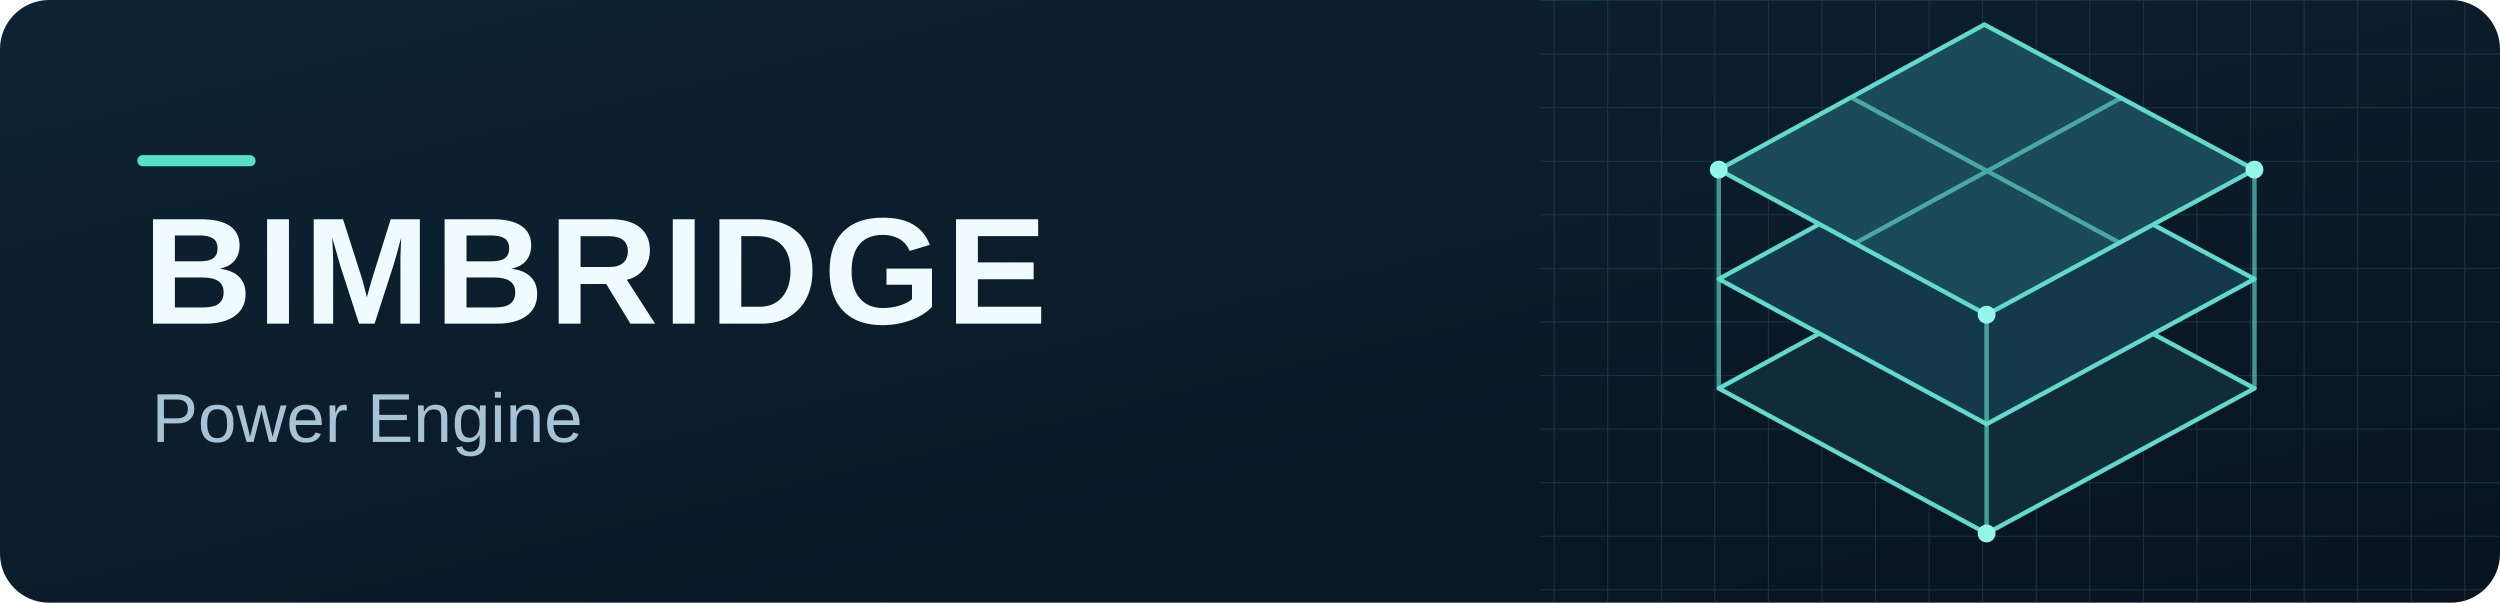
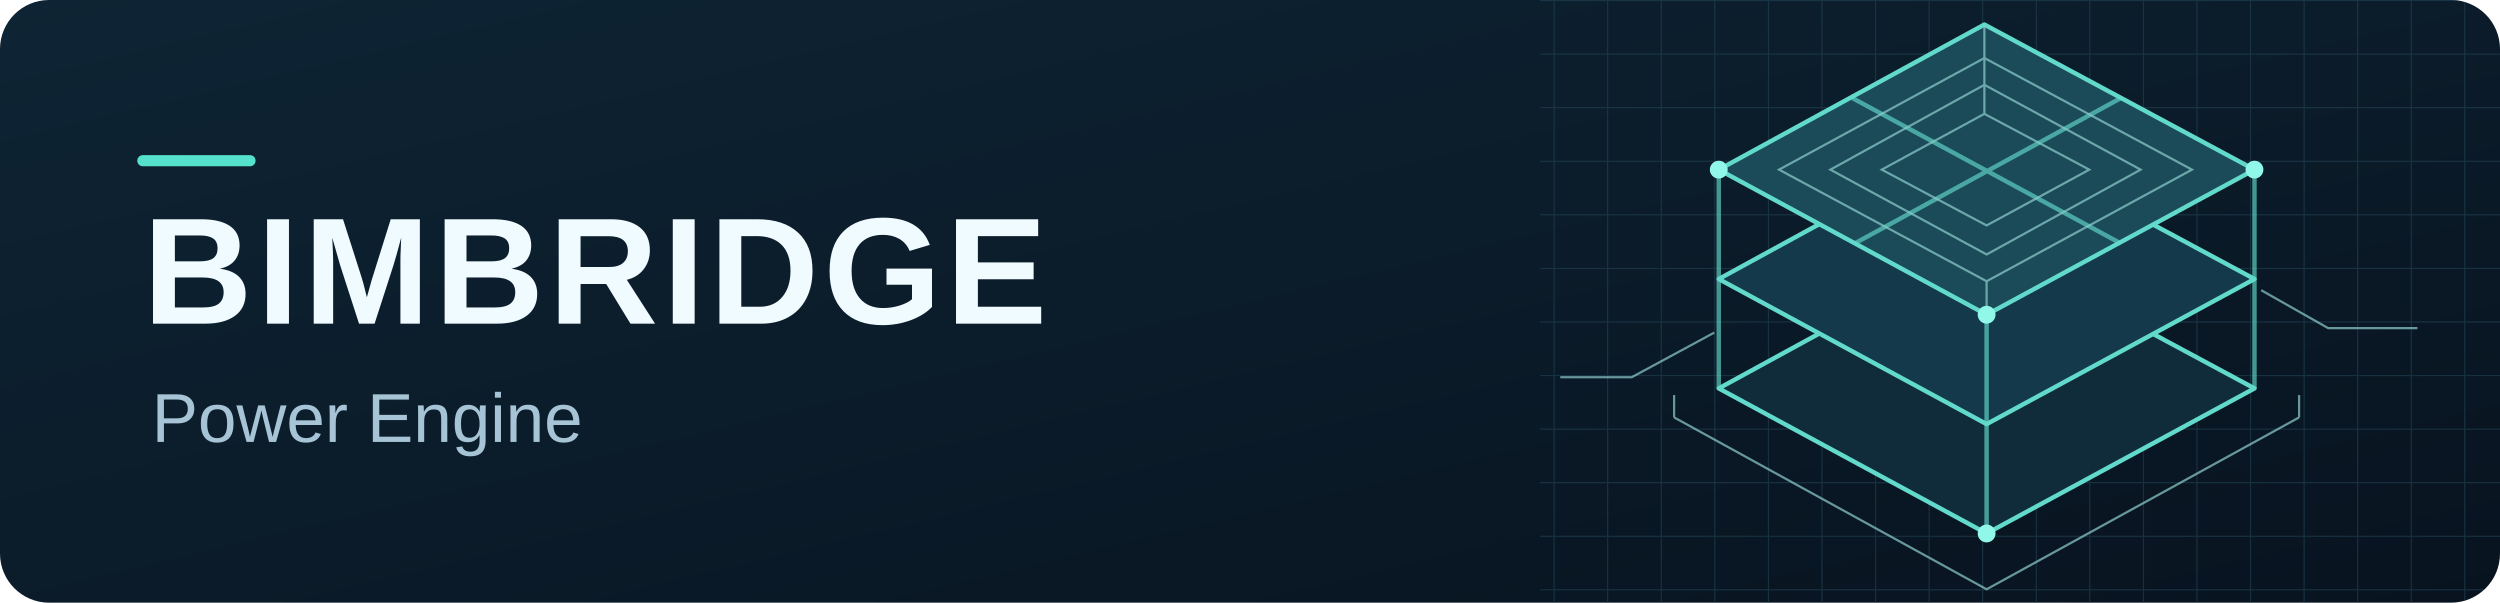
<svg xmlns="http://www.w3.org/2000/svg" width="1120" height="270" viewBox="0 0 1120 270" role="img" aria-labelledby="title">
  <defs>
-     <linearGradient id="surface" x2="1" y2="1">
+     <linearGradient id="surface" x2="100%" y2="100%">
      <stop stop-color="#0e2434" />
      <stop offset="1" stop-color="#08131f" />
    </linearGradient>
    <pattern id="grid" width="24" height="24" patternUnits="userSpaceOnUse">
      <path d="M0 24V0H24" fill="none" stroke="#254759" opacity=".55" />
    </pattern>
    <clipPath id="frame">
      <rect width="1120" height="270" rx="22" />
    </clipPath>
  </defs>
  <g clip-path="url(#frame)">
    <rect width="1120" height="270" fill="url(#surface)" />
    <rect x="690" width="430" height="270" fill="url(#grid)" />
    <path d="M64 72H112" stroke="#55e1cc" stroke-width="5" stroke-linecap="round" />
    <g font-family="Segoe UI, Arial, sans-serif">
      <text x="64" y="145" fill="#f0fbff" font-size="68" font-weight="700" letter-spacing="2">BIMBRIDGE</text>
      <text x="68" y="198" fill="#a6c4d5" font-size="31">Power Engine</text>
    </g>
    <g stroke="#62dacb" stroke-width="2" stroke-linejoin="round">
      <path d="M770 174 889 109 1010 174 890 239Z" fill="#102c3b" />
      <path d="M770 125 889 60 1010 125 890 190Z" fill="#14394a" />
      <path d="M770 76 889 11 1010 76 890 141Z" fill="#1b4a58" />
      <path d="M770 76v98m120-33v98m120-163v98M830 44l120 65m-119 0 119-65" fill="none" opacity=".65" />
    </g>
+     <g fill="none" stroke="#8acac9" stroke-width="1" opacity=".72">
+       <path d="M750 187 890 264 1030 187M750 187v-10m280 10v-10" />
+       <path d="M797 76 889 26 982 76 890 126Z" />
+       <path d="M820 76 889 38 959 76 890 114Z" />
+       <path d="M843 76 889 51 936 76 890 101Z" />
+       <path d="M889 11v40m1 75v15M768 149l-37 20h-32m314-39 30 17h40" />
+     </g>
    <g fill="#91f7e8">
      <circle cx="770" cy="76" r="4" />
      <circle cx="890" cy="141" r="4" />
      <circle cx="1010" cy="76" r="4" />
      <circle cx="890" cy="239" r="4" />
    </g>
  </g>
</svg>
